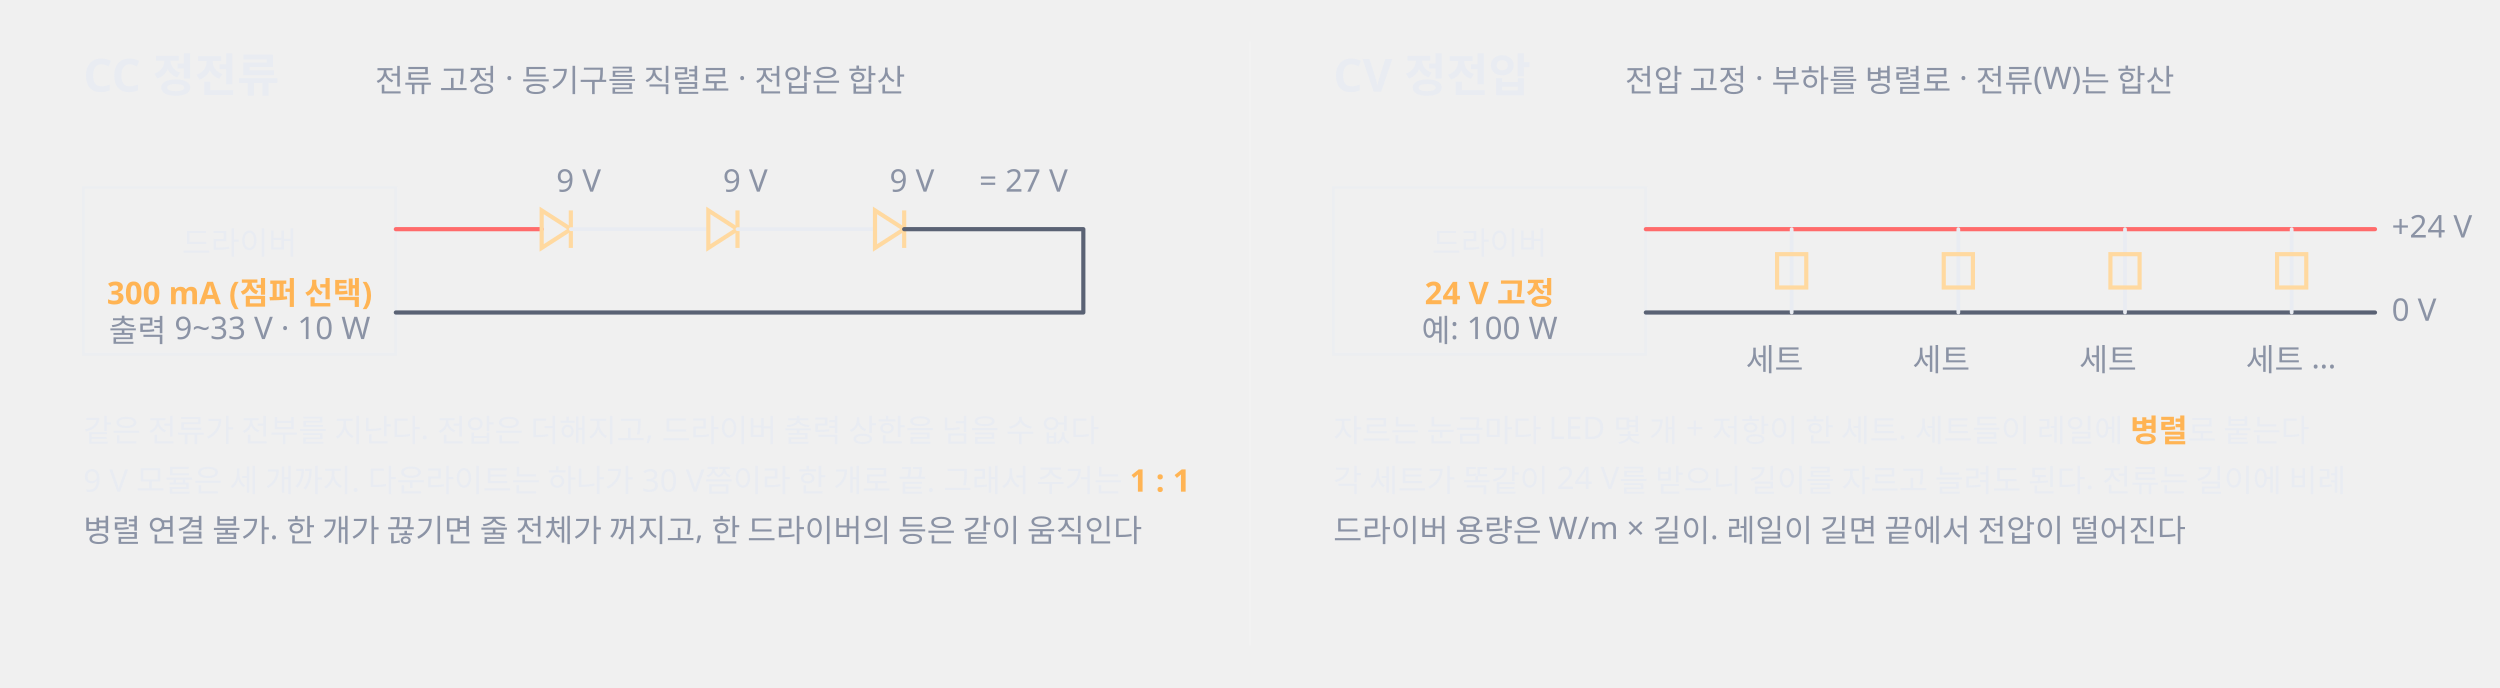
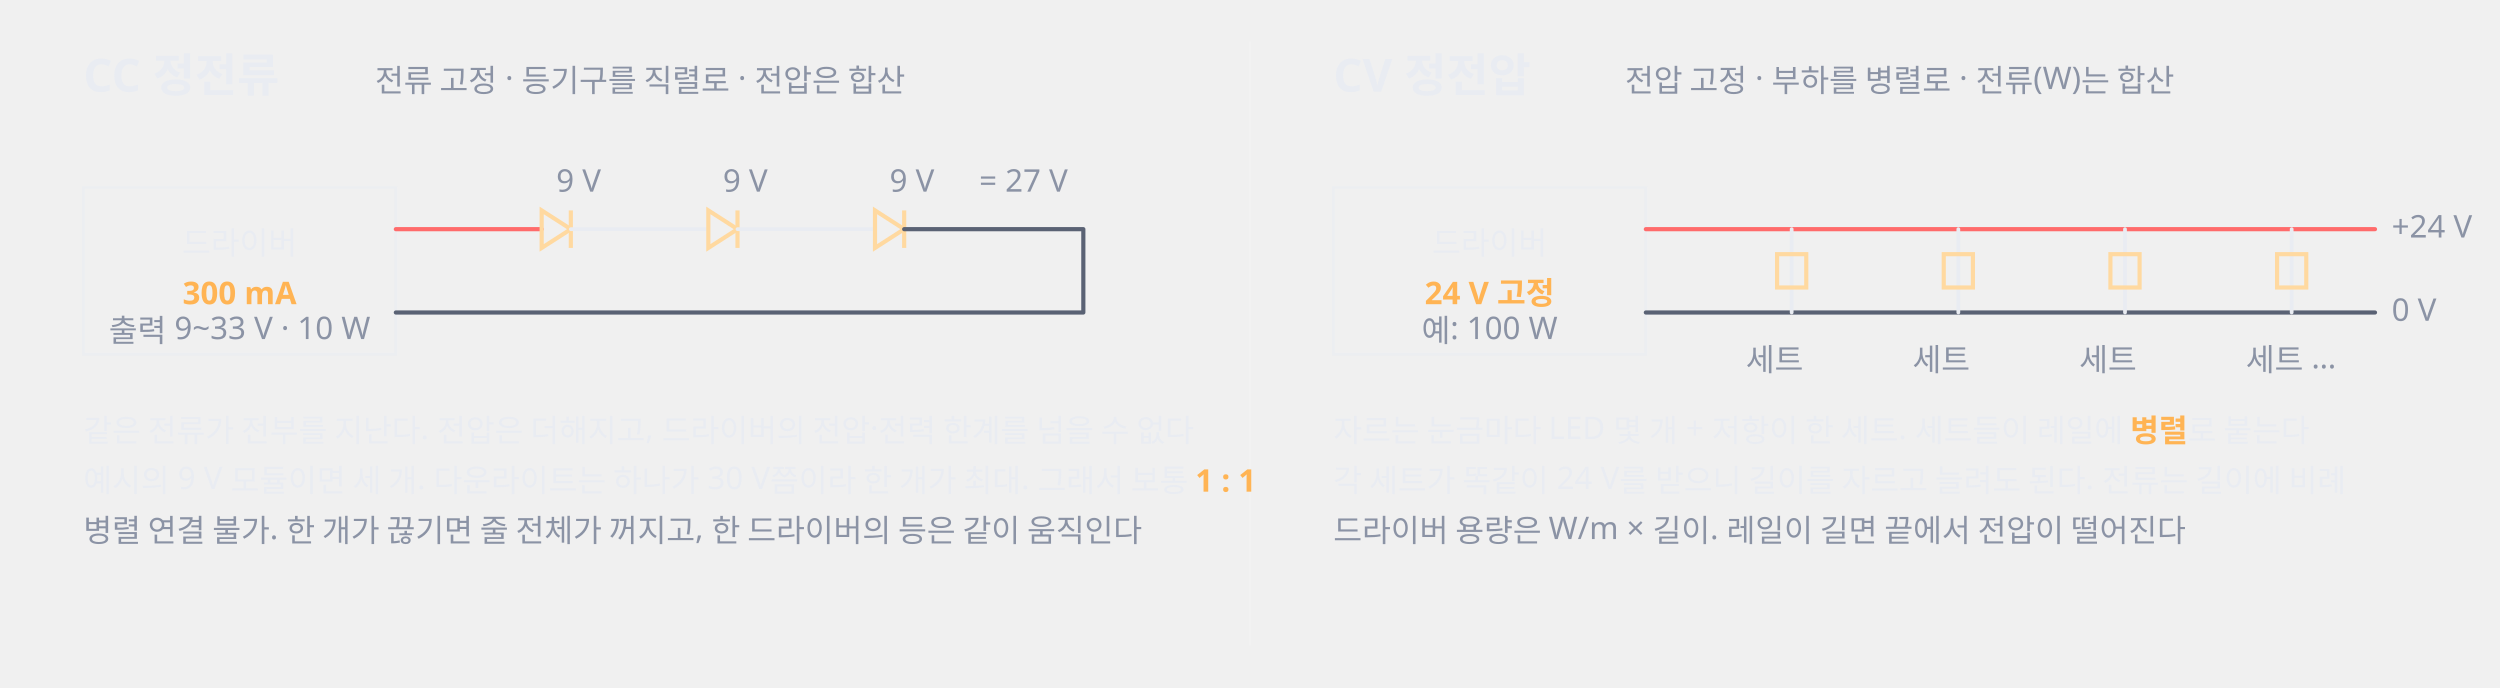
<svg xmlns="http://www.w3.org/2000/svg" viewBox="0 0 1200 330" font-family="Pretendard, Apple SD Gothic Neo, sans-serif">
  <defs>
    <style>
    .box{fill:none;stroke:#e9ecf2;stroke-opacity:.55;stroke-width:1.3}
    .w{stroke:#e9ecf2;stroke-width:1.8;fill:none;stroke-linecap:round;stroke-linejoin:round}
    .wp{stroke:#ff6b6b;stroke-width:2;fill:none;stroke-linecap:round;stroke-linejoin:round}
    .wn{stroke:#5a6274;stroke-width:2;fill:none;stroke-linecap:round;stroke-linejoin:round}
    .led{fill:none;stroke:#ffd9a0;stroke-width:2}
    .lab{fill:#e9ecf2;font-size:22px;font-weight:650}.sub{fill:#8b93a5;font-size:15px}.t{fill:#e9ecf2;font-size:15px}.amb{fill:#ffb454;font-size:15px;font-weight:600}
  </style>
    <g id="ledsym">
      <polygon points="0,-9 0,9 14,0" class="led" />
      <line x1="14" y1="-9" x2="14" y2="9" class="led" />
    </g>
  </defs>
  <line x1="600" y1="20" x2="600" y2="310" stroke="#ffffff" stroke-opacity=".12" />
  <text x="40" y="44" class="lab">CC 정전류</text>
  <text x="180" y="44" class="sub">전류 고정 · 등기구를 직렬로 · 전압은 합산</text>
  <rect x="40" y="90" width="150" height="80" class="box" />
  <text x="115" y="122" class="t" text-anchor="middle">드라이버</text>
-   <text x="115" y="146" class="amb" text-anchor="middle">300 mA (점퍼 선택)</text>
+   <text x="115" y="146" class="amb" text-anchor="middle">300 mA</text>
  <text x="115" y="164" class="sub" text-anchor="middle">출력 9~33 V · 10 W</text>
  <polyline points="190,110 260,110" class="wp" />
  <g transform="translate(260,110)">
    <use href="#ledsym" />
  </g>
  <polyline points="274,110 340,110" class="w" />
  <g transform="translate(340,110)">
    <use href="#ledsym" />
  </g>
  <polyline points="354,110 420,110" class="w" />
  <g transform="translate(420,110)">
    <use href="#ledsym" />
  </g>
  <polyline points="434,110 520,110 520,150 190,150" class="wn" />
  <text x="267" y="92" class="sub">9 V</text>
  <text x="347" y="92" class="sub">9 V</text>
  <text x="427" y="92" class="sub">9 V</text>
  <text x="470" y="92" class="sub">= 27 V</text>
-   <text x="40" y="212" class="t">같은 전류가 전부를 지난다. 전압은 더해지고, 드라이버 출력 상한을 넘을 수 없다</text>
-   <text x="40" y="236" class="t">9 V 모듈은 세 개까지. 다운라이트는 하나가 30 V쯤이라 한 개로 끝. 그래서 주거는 <tspan class="amb">1 : 1</tspan>
+   <text x="40" y="212" class="t">같은 전류가 전부를 지난다. 전압은 더해지고, 드라이버의 전압·전력 한계를 넘을 수 없다</text>
+   <text x="40" y="236" class="t">예시의 9 V 모듈이면 세 개. 다운라이트는 하나가 30 V쯤이라 한 개가 최대. 그래서 보통 <tspan class="amb">1 : 1</tspan>
  </text>
  <text x="40" y="260" class="sub">병렬 연결 불가. 한 개가 끊기면 줄 전체가 꺼지고, 한 드라이버의 등은 같이 움직인다</text>
  <text x="640" y="44" class="lab">CV 정전압</text>
  <text x="780" y="44" class="sub">전압 고정 · 부하를 병렬로 · 전류(W)는 합산</text>
  <rect x="640" y="90" width="150" height="80" class="box" />
  <text x="715" y="122" class="t" text-anchor="middle">드라이버</text>
  <text x="715" y="146" class="amb" text-anchor="middle">24 V 고정</text>
  <text x="715" y="164" class="sub" text-anchor="middle">예: 100 W</text>
  <line x1="790" y1="110" x2="1140" y2="110" class="wp" />
  <line x1="790" y1="150" x2="1140" y2="150" class="wn" />
  <text x="1148" y="114" class="sub">+24 V</text>
  <text x="1148" y="154" class="sub">0 V</text>
  <g>
    <line x1="860" y1="110" x2="860" y2="150" class="w" />
    <rect x="853" y="122" width="14" height="16" fill="#0b0d12" class="led" />
    <line x1="940" y1="110" x2="940" y2="150" class="w" />
    <rect x="933" y="122" width="14" height="16" fill="#0b0d12" class="led" />
    <line x1="1020" y1="110" x2="1020" y2="150" class="w" />
    <rect x="1013" y="122" width="14" height="16" fill="#0b0d12" class="led" />
    <line x1="1100" y1="110" x2="1100" y2="150" class="w" />
    <rect x="1093" y="122" width="14" height="16" fill="#0b0d12" class="led" />
  </g>
  <text x="838" y="178" class="sub">세트</text>
  <text x="918" y="178" class="sub">세트</text>
  <text x="998" y="178" class="sub">세트</text>
  <text x="1078" y="178" class="sub">세트 …</text>
  <text x="640" y="212" class="t">자르는 눈금마다 LED 몇 개 + 저항이 한 세트. 세트들이 레일에 <tspan class="amb">병렬</tspan>로 붙는다</text>
  <text x="640" y="236" class="t">각 세트가 똑같이 24 V를 받으니 길이를 자르고 늘려도 된다. 전류는 길이에 비례</text>
  <text x="640" y="260" class="sub">드라이버 용량은 W/m × 길이. 레일이 길면 끝에서 전압이 떨어진다</text>
</svg>
